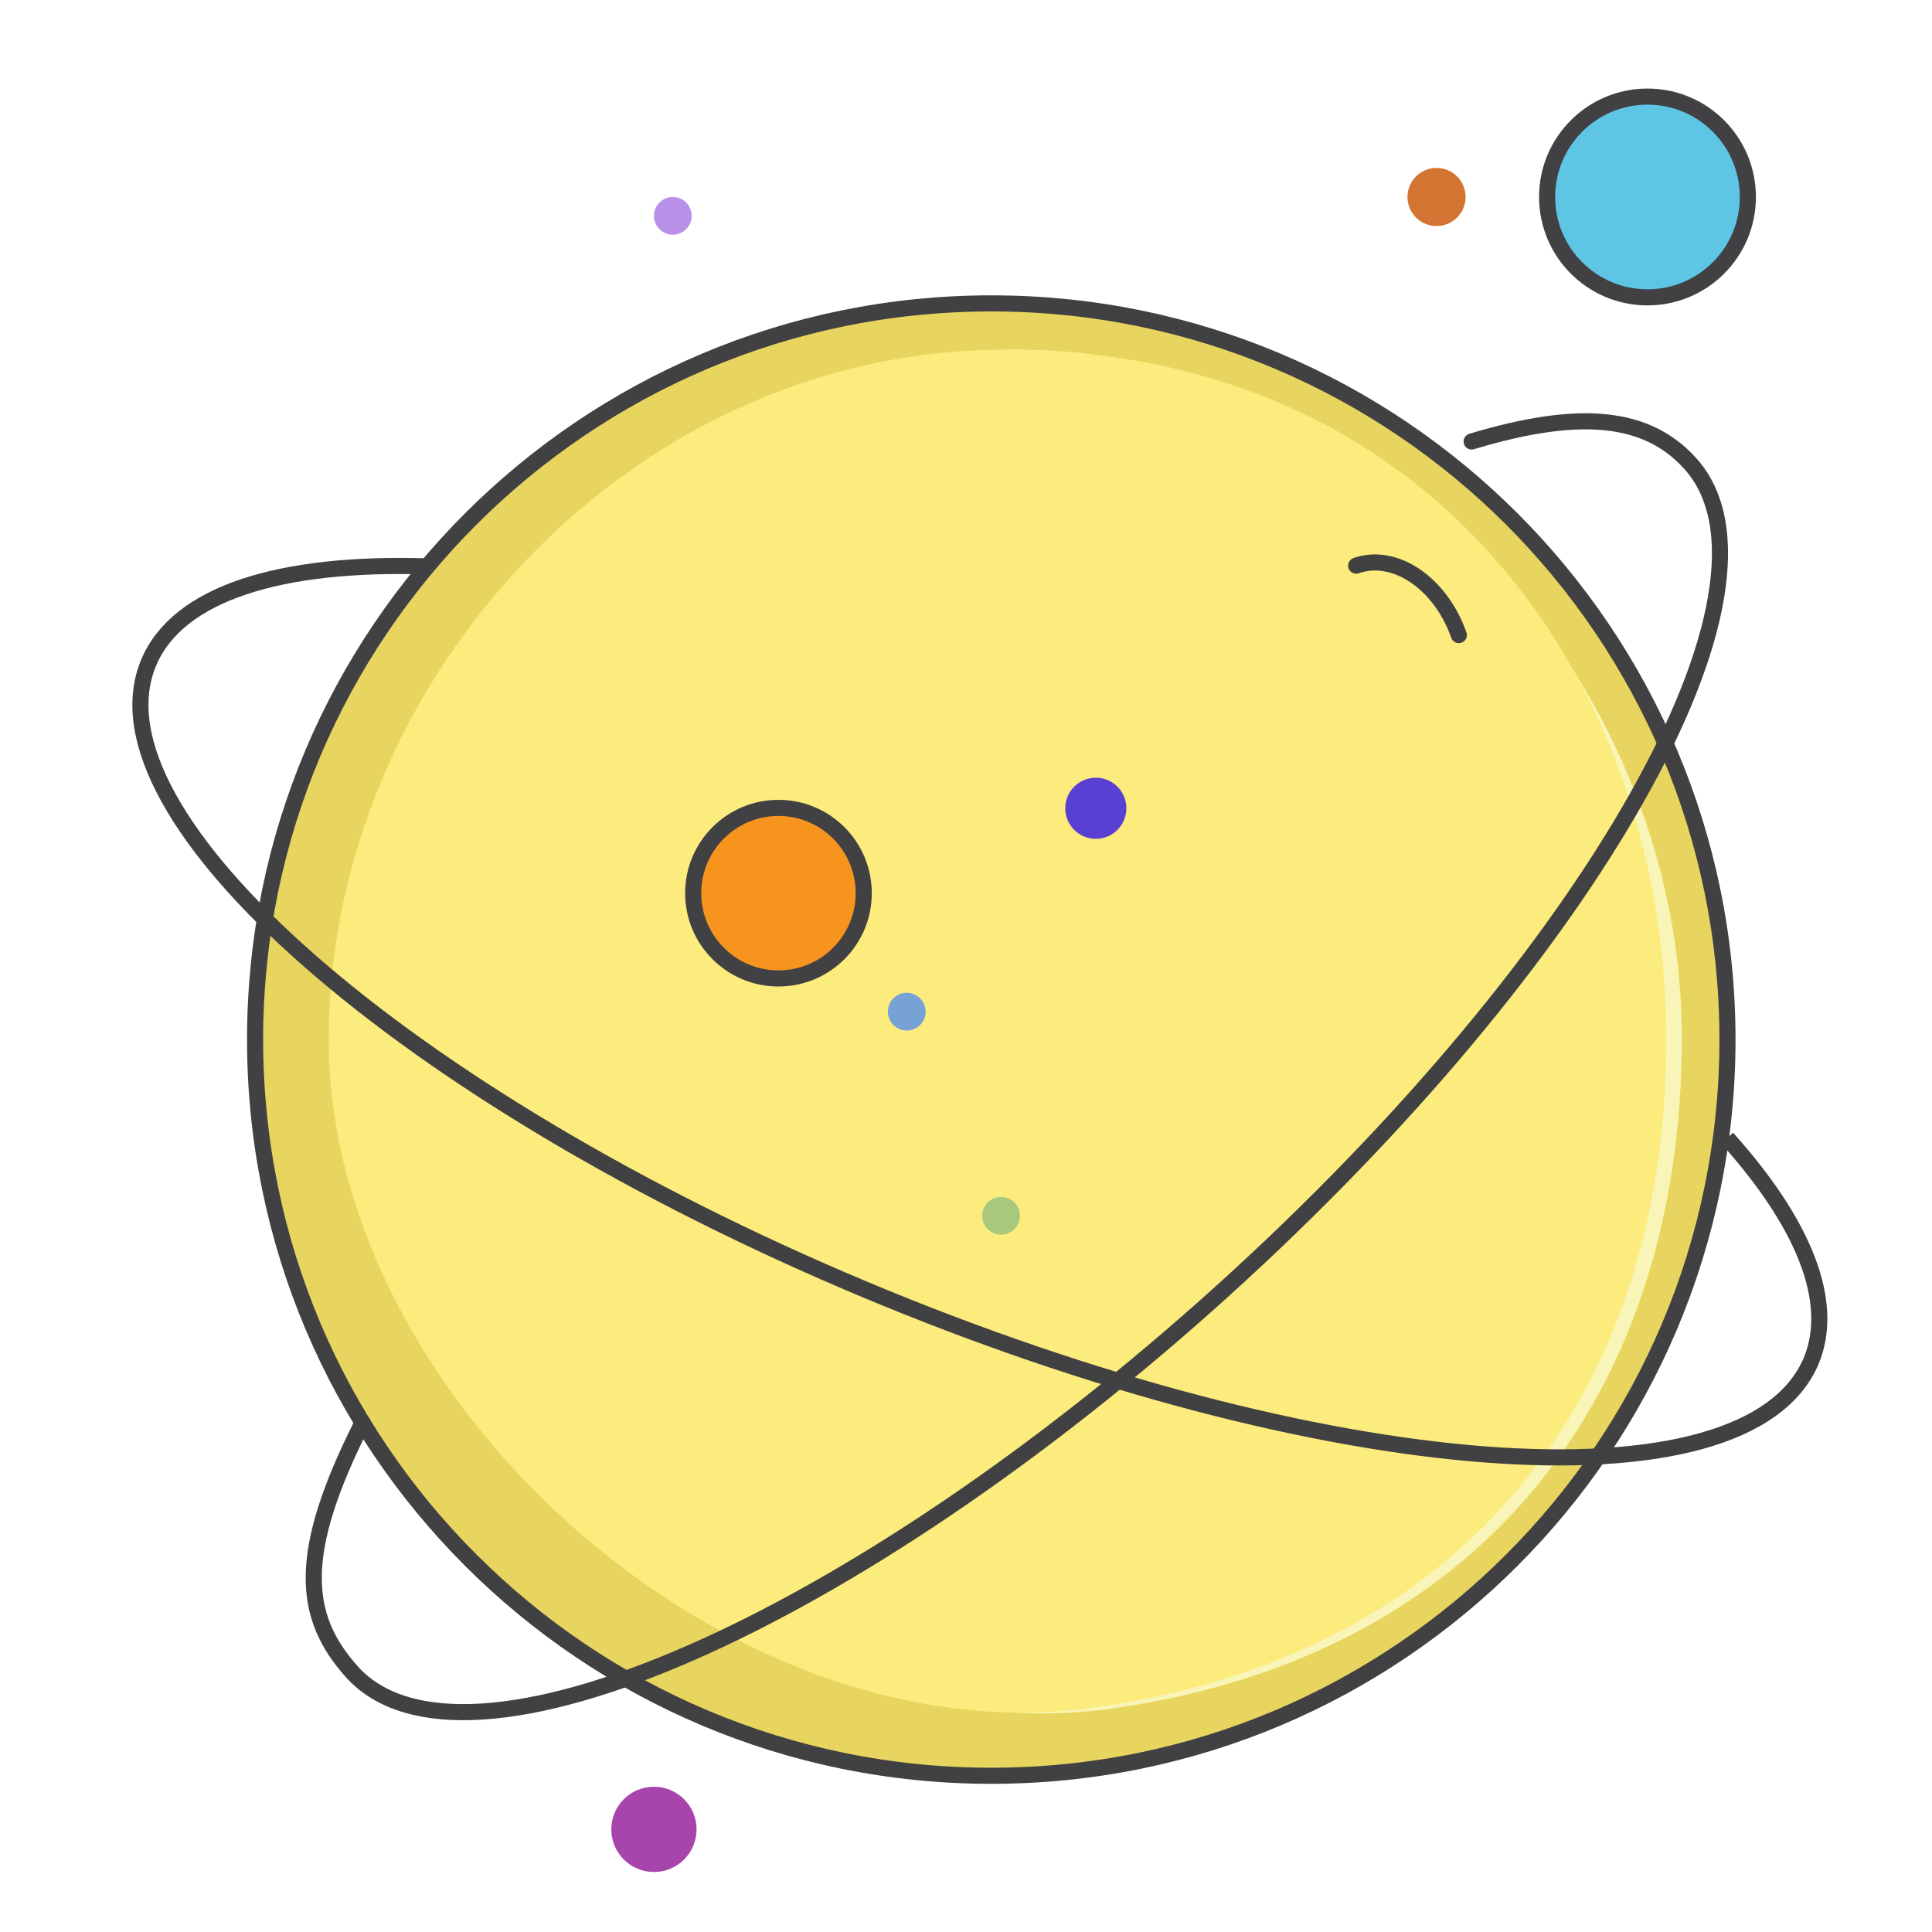
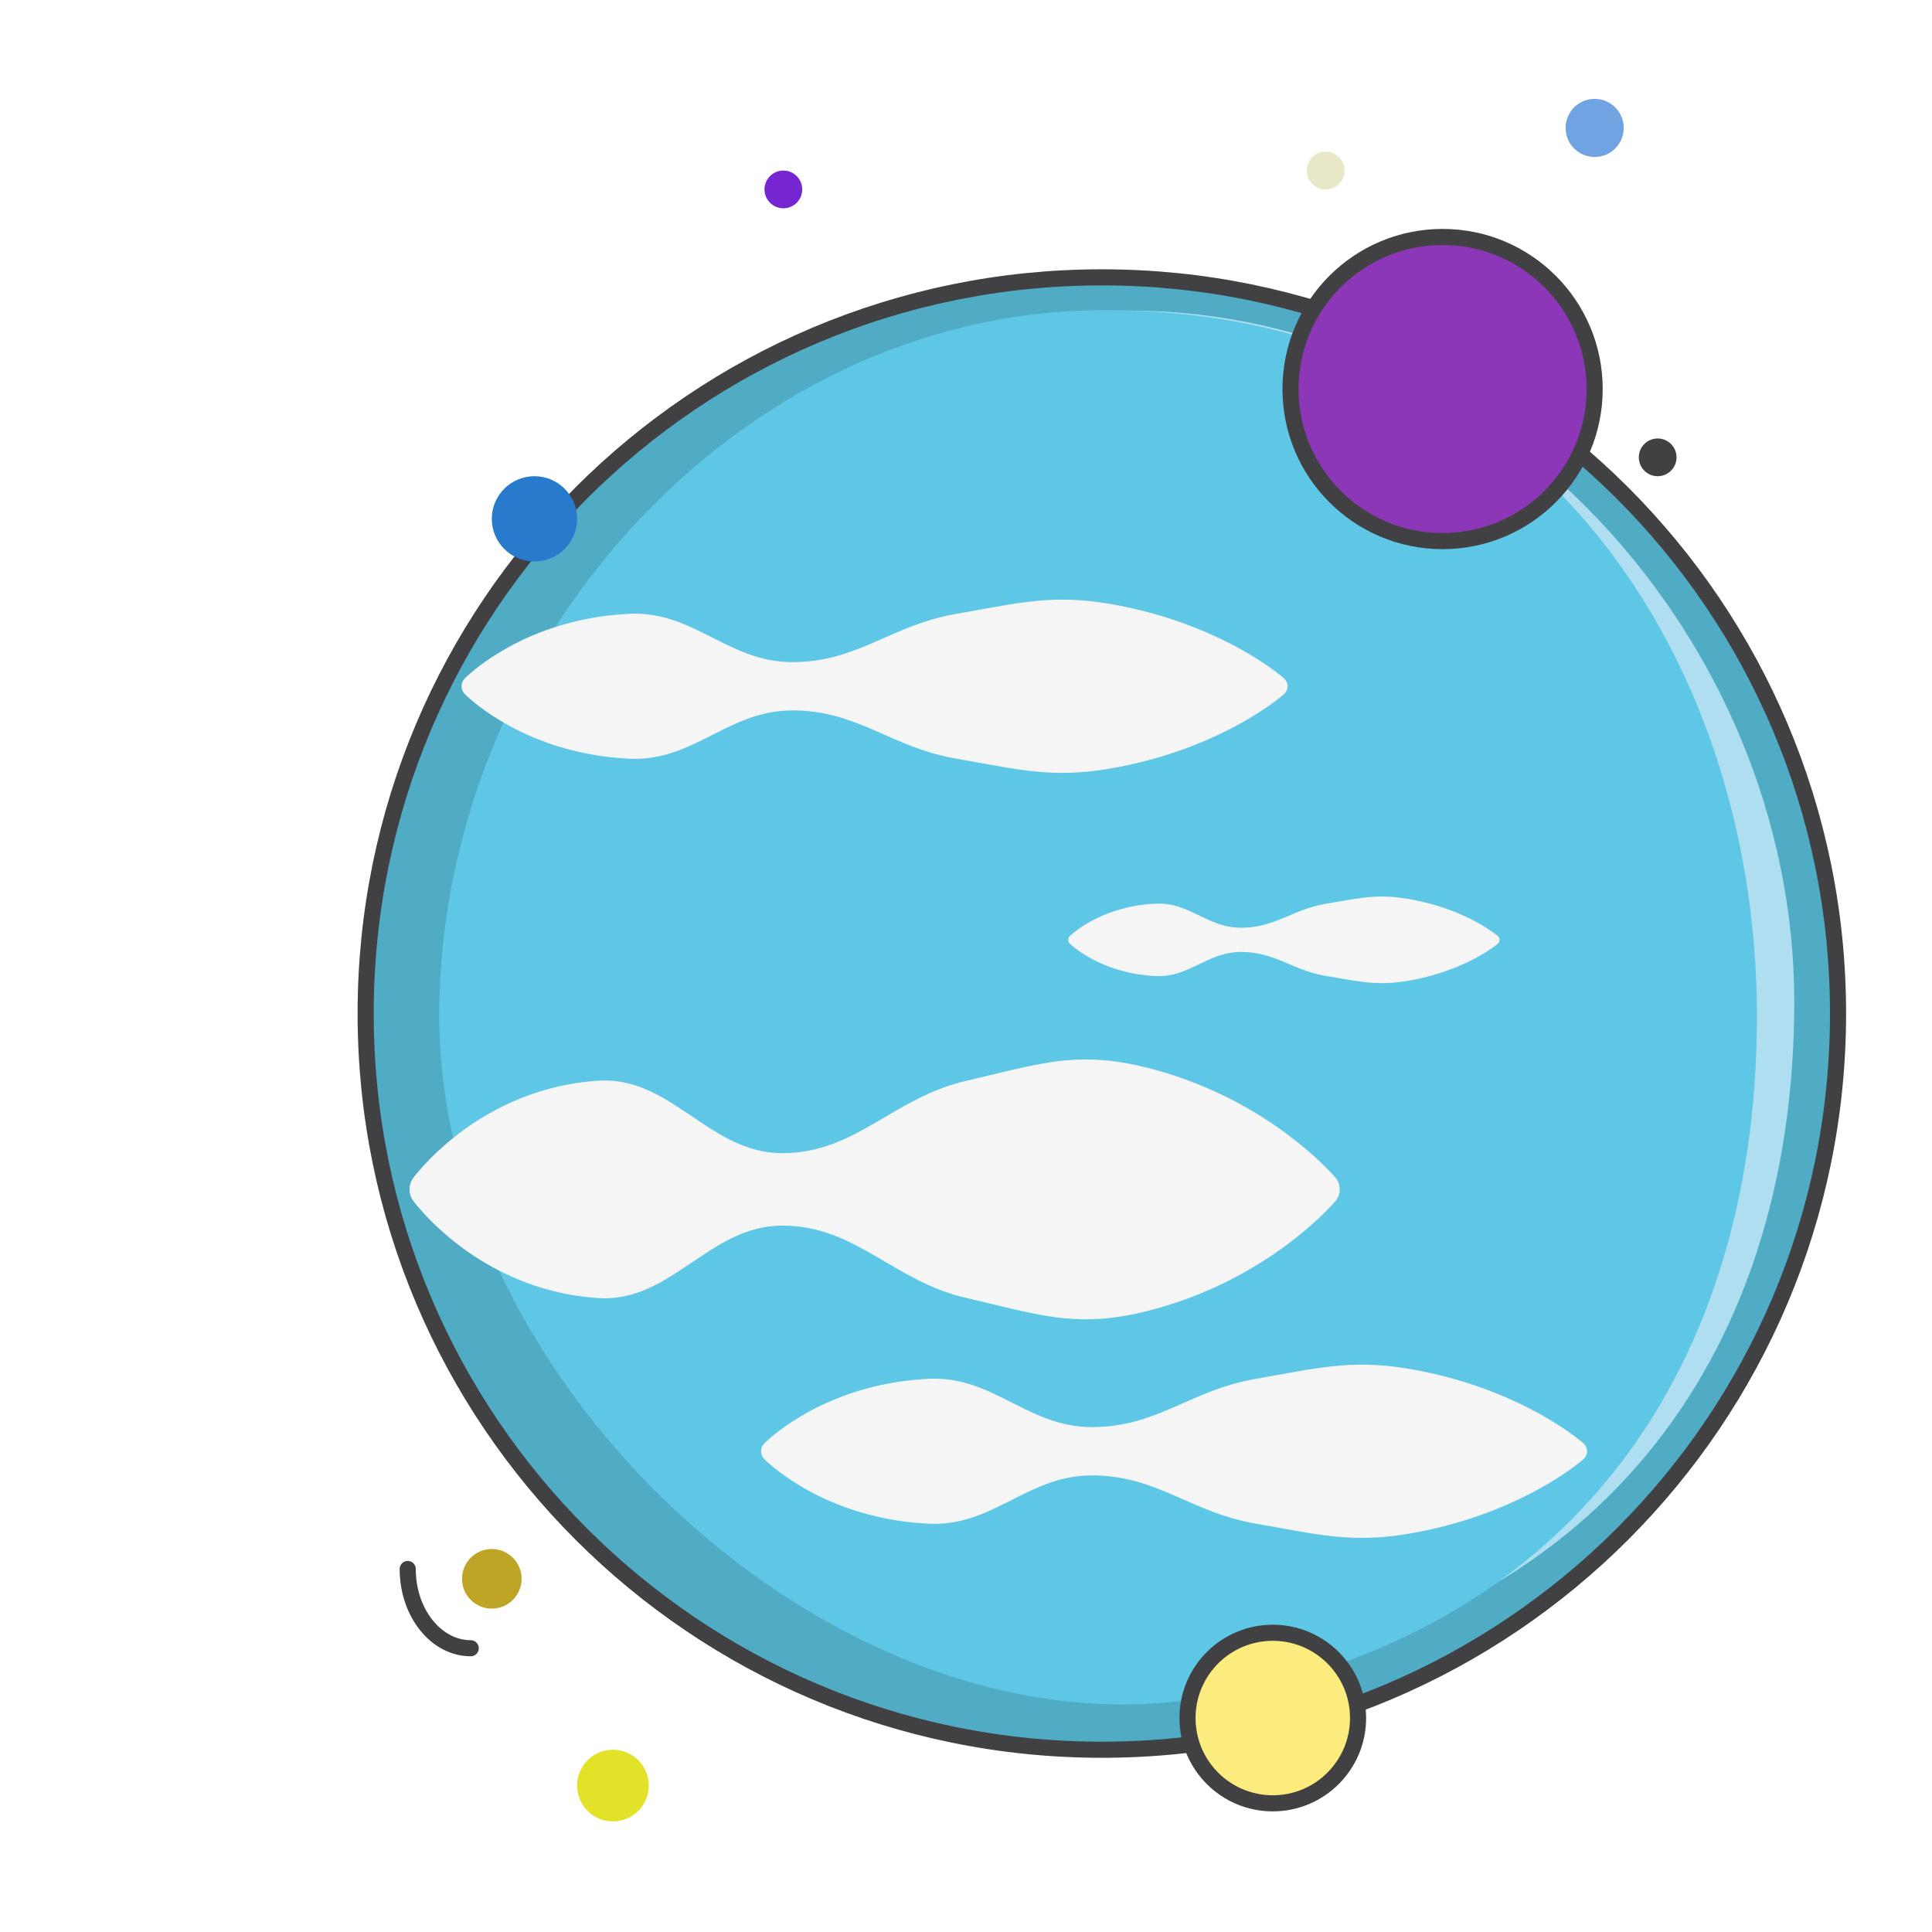
<svg xmlns="http://www.w3.org/2000/svg" version="1.1" id="Layer_1" x="0px" y="0px" width="480px" height="480px" viewBox="0 0 480 480" enable-background="new 0 0 480 480" xml:space="preserve">
-   <circle id="XMLID_404_" fill="#E8D55F" stroke="#414042" stroke-width="4" stroke-miterlimit="10" cx="246.281" cy="258.281" r="182.906" />
-   <path id="XMLID_403_" fill="#F9F5B8" d="M417.844,257.906c0,89.438-50.625,153.844-141.75,166.594  c-90.375,12.562-188.719-77.063-188.719-166.594s73.969-171,165.188-171S417.844,168.469,417.844,257.906z" />
-   <path id="XMLID_402_" fill="#FBEC7D" d="M414,258.375c0,89.156-50.906,153.281-142.594,165.938  c-90.844,12.562-189.75-76.781-189.75-165.938S156.094,87.844,247.875,86.906C355.688,85.875,414,169.219,414,258.375z" />
-   <circle id="XMLID_401_" fill="#5FC5E5" stroke="#414042" stroke-width="4" stroke-miterlimit="10" cx="409.312" cy="48.938" r="24.938" />
-   <circle id="XMLID_400_" fill="#A8C97D" cx="248.719" cy="302.062" r="4.688" />
-   <circle id="XMLID_399_" fill="#5940D3" cx="272.25" cy="200.812" r="7.594" />
-   <circle id="XMLID_398_" fill="#A845AD" cx="162.469" cy="454.5" r="10.594" />
-   <path id="XMLID_397_" fill="none" stroke="#414042" stroke-width="4" stroke-linecap="round" stroke-linejoin="round" stroke-miterlimit="10" d="  M362.438,157.781c-4.5-12.844-15.844-20.625-25.5-17.25" />
-   <circle id="XMLID_396_" fill="#B991E8" cx="167.156" cy="53.625" r="4.688" />
-   <circle id="XMLID_394_" fill="#76A2D6" cx="225.281" cy="251.344" r="4.688" />
-   <circle id="XMLID_393_" fill="#D37433" cx="356.906" cy="48.938" r="7.219" />
-   <path id="XMLID_392_" fill="none" stroke="#414042" stroke-width="4" stroke-miterlimit="10" d="M429.094,282.75  c18.938,21.094,27,40.594,20.906,55.312c-15.938,38.062-121.406,30-235.406-17.812S20.906,202.688,36.938,164.625  c7.219-17.25,32.719-25.031,69.094-23.906" />
-   <circle id="XMLID_391_" fill="#F7941E" stroke="#414042" stroke-width="4" stroke-miterlimit="10" cx="193.406" cy="221.906" r="21.187" />
-   <path id="XMLID_274_" fill="none" stroke="#414042" stroke-width="4" stroke-linecap="round" stroke-linejoin="round" stroke-miterlimit="10" d="  M365.625,109.688c27.094-8.156,43.594-6.375,54.281,5.438c27.656,30.562-24.375,122.625-116.156,205.594  S115.125,446.062,87.469,415.406C75,401.531,73.688,385.875,90.094,353.438" />
+   <circle id="XMLID_2_" fill="#50ABC4" stroke="#414042" stroke-width="4" stroke-miterlimit="10" cx="273.75" cy="251.812" r="182.906" />
+   <path id="XMLID_21_" fill="#AEDEEF" d="M445.781,248.906c0,89.906-50.719,154.594-141.938,167.344  c-90.469,12.656-189-77.438-189-167.344s74.062-171.75,165.469-171.75S445.781,159,445.781,248.906z" />
+   <path id="XMLID_20_" fill="#5FC7E6" d="M436.5,252.469c0,91.219-50.156,156.844-140.438,169.781  c-89.531,12.844-186.938-78.563-186.938-169.781S182.531,78,272.906,77.062C379.125,76.031,436.5,161.344,436.5,252.469z" />
+   <circle id="XMLID_6_" fill="#8B37B7" stroke="#414042" stroke-width="4" stroke-miterlimit="10" cx="358.406" cy="96.656" r="37.781" />
+   <circle id="XMLID_7_" fill="#FBEC7D" stroke="#414042" stroke-width="4" stroke-miterlimit="10" cx="316.219" cy="426.844" r="21.188" />
+   <g id="XMLID_8_">
+     <line fill="#474747" x1="115.531" y1="170.5" x2="318.969" y2="170.5" />
+     <path fill="#F5F5F5" d="M115.531,168.5c0,0,0.199-0.19,0.584-0.558c0.385-0.353,0.956-0.862,1.701-1.467   c1.49-1.214,3.675-2.825,6.457-4.496c2.781-1.692,6.159-3.409,10.033-4.899c3.874-1.505,8.245-2.761,13.013-3.592   c2.384-0.429,4.867-0.709,7.438-0.893c2.57-0.22,5.227-0.187,7.959,0.32c2.732,0.467,5.538,1.402,8.406,2.66   c2.868,1.272,5.799,2.833,8.779,4.295c2.98,1.457,6.01,2.782,9.077,3.576c3.067,0.828,6.171,1.152,9.3,1.029   c3.129-0.11,6.283-0.558,9.449-1.427c3.166-0.854,6.345-2.116,9.524-3.498c3.179-1.384,6.357-2.841,9.524-4.035   c3.166-1.208,6.32-2.13,9.449-2.759c3.129-0.56,6.233-1.116,9.3-1.665c3.067-0.554,6.097-1.08,9.077-1.465   c2.98-0.379,5.91-0.631,8.779-0.649c2.868-0.022,5.674,0.152,8.406,0.484c5.463,0.682,10.629,1.83,15.397,3.181   c9.536,2.713,17.483,6.483,23.046,9.787c2.781,1.645,4.967,3.141,6.457,4.26c0.745,0.576,1.316,1.018,1.701,1.316   c0.385,0.325,0.584,0.493,0.584,0.493c1.105,0.932,1.244,2.584,0.312,3.688c-0.093,0.111-0.205,0.221-0.312,0.312   c0,0-0.199,0.168-0.584,0.493c-0.385,0.298-0.956,0.74-1.701,1.316c-1.49,1.12-3.675,2.615-6.457,4.26   c-5.563,3.305-13.51,7.074-23.046,9.787c-4.768,1.351-9.933,2.499-15.397,3.181c-2.732,0.333-5.538,0.507-8.406,0.484   c-2.868-0.018-5.799-0.27-8.779-0.649c-2.98-0.385-6.01-0.911-9.077-1.465c-3.067-0.549-6.171-1.105-9.3-1.665   c-3.129-0.629-6.283-1.551-9.449-2.759c-3.166-1.194-6.345-2.651-9.524-4.035c-3.179-1.382-6.357-2.644-9.524-3.498   c-3.166-0.869-6.32-1.317-9.449-1.427c-3.129-0.123-6.233,0.201-9.3,1.029c-3.067,0.794-6.097,2.119-9.077,3.576   c-2.98,1.462-5.91,3.023-8.779,4.295c-2.868,1.258-5.674,2.193-8.406,2.66c-2.732,0.507-5.389,0.539-7.959,0.32   c-2.57-0.184-5.054-0.463-7.438-0.893c-4.768-0.831-9.139-2.087-13.013-3.592c-3.874-1.49-7.251-3.207-10.033-4.899   c-2.781-1.671-4.967-3.283-6.457-4.496c-0.745-0.605-1.316-1.114-1.701-1.467c-0.385-0.368-0.584-0.558-0.584-0.558   c-1.105-1.056-1.144-2.807-0.089-3.911C115.469,168.561,115.504,168.526,115.531,168.5z" />
+   </g>
+   <g id="XMLID_9_">
+     <path fill="#F5F5F5" d="M265.859,232.5c0,0,0.104-0.095,0.305-0.279c0.201-0.165,0.499-0.41,0.888-0.729   c0.778-0.615,1.919-1.415,3.371-2.252c2.904-1.688,7.054-3.429,12.033-4.246c1.245-0.215,2.541-0.354,3.883-0.446   c1.342-0.102,2.729-0.094,4.156,0.16c1.426,0.236,2.891,0.695,4.389,1.336c1.498,0.652,3.028,1.401,4.584,2.136   c1.556,0.735,3.138,1.389,4.739,1.794c1.601,0.417,3.222,0.567,4.856,0.514c1.634-0.055,3.28-0.279,4.934-0.714   c1.653-0.43,3.313-1.056,4.973-1.749c1.66-0.692,3.319-1.421,4.973-2.017c1.653-0.603,3.3-1.064,4.934-1.379   c3.267-0.555,6.483-1.149,9.595-1.565c3.112-0.399,6.12-0.426,8.973-0.079c2.853,0.334,5.55,0.913,8.039,1.587   c4.979,1.379,9.128,3.227,12.033,4.894c1.452,0.814,2.593,1.599,3.371,2.13c0.778,0.561,1.193,0.904,1.193,0.904   c0.552,0.457,0.63,1.275,0.173,1.827c-0.051,0.062-0.113,0.123-0.173,0.173c0,0-0.415,0.343-1.193,0.904   c-0.778,0.531-1.919,1.316-3.371,2.13c-2.904,1.666-7.054,3.514-12.033,4.894c-2.49,0.674-5.186,1.253-8.039,1.587   c-2.853,0.347-5.861,0.321-8.973-0.079c-3.112-0.415-6.327-1.01-9.595-1.565c-1.634-0.316-3.28-0.777-4.934-1.379   c-1.653-0.597-3.313-1.325-4.973-2.017c-1.66-0.693-3.319-1.319-4.973-1.749c-1.653-0.435-3.3-0.659-4.934-0.714   c-1.634-0.053-3.255,0.097-4.856,0.514c-1.601,0.404-3.183,1.059-4.739,1.794c-1.556,0.735-3.086,1.484-4.584,2.136   c-1.498,0.64-2.963,1.1-4.389,1.336c-1.426,0.254-2.814,0.262-4.156,0.16c-1.342-0.092-2.639-0.232-3.883-0.446   c-4.979-0.817-9.128-2.557-12.033-4.246c-1.452-0.837-2.593-1.637-3.371-2.252c-0.389-0.319-0.687-0.564-0.888-0.729   c-0.201-0.184-0.305-0.279-0.305-0.279c-0.552-0.505-0.59-1.363-0.085-1.915C265.801,232.556,265.831,232.526,265.859,232.5z" />
+   </g>
+   <g id="XMLID_10_">
+     <path fill="#F5F5F5" d="M102.781,292.5c0,0,0.224-0.285,0.657-0.837c0.433-0.495,1.076-1.229,1.914-2.187   c1.677-1.846,4.136-4.245,7.266-6.757c3.13-2.538,6.931-5.113,11.29-7.348c4.36-2.26,9.278-4.137,14.644-5.394   c2.683-0.627,5.478-1.076,8.37-1.346c2.892-0.31,5.883-0.262,8.957,0.481c3.074,0.722,6.232,2.11,9.46,4.001   c3.228,1.908,6.525,4.249,9.879,6.443c0.838,0.552,1.68,1.098,2.525,1.588c0.845,0.508,1.694,1.027,2.545,1.473   c1.703,0.912,3.418,1.693,5.144,2.303c3.451,1.248,6.945,1.723,10.466,1.545c3.521-0.15,7.07-0.85,10.634-2.143   c3.563-1.279,7.14-3.172,10.717-5.248c3.577-2.077,7.154-4.26,10.717-6.054c3.563-1.81,7.112-3.193,10.634-4.136   c3.521-0.84,7.015-1.674,10.466-2.497c3.451-0.831,6.861-1.619,10.214-2.197c6.707-1.235,13.191-1.268,19.339-0.246   c3.074,0.487,6.064,1.193,8.957,2.013c2.892,0.82,5.687,1.721,8.37,2.758c5.366,2.045,10.284,4.451,14.644,7.001   c4.36,2.534,8.16,5.209,11.29,7.679c3.13,2.468,5.589,4.711,7.266,6.391c0.838,0.865,1.481,1.528,1.914,1.974   c0.433,0.487,0.657,0.739,0.657,0.739c1.538,1.73,1.503,4.313,0,6c0,0-0.224,0.252-0.657,0.739   c-0.433,0.447-1.076,1.11-1.914,1.974c-1.677,1.68-4.136,3.923-7.266,6.391c-3.13,2.47-6.931,5.145-11.29,7.679   c-4.36,2.551-9.278,4.956-14.644,7.001c-2.683,1.037-5.478,1.938-8.37,2.758c-2.892,0.82-5.883,1.526-8.957,2.013   c-6.148,1.021-12.632,0.989-19.339-0.246c-3.354-0.578-6.763-1.366-10.214-2.197c-3.451-0.823-6.945-1.657-10.466-2.497   c-3.521-0.943-7.07-2.326-10.634-4.136c-3.563-1.795-7.14-3.977-10.717-6.054c-3.577-2.075-7.154-3.968-10.717-5.248   c-3.563-1.293-7.112-1.993-10.634-2.143c-3.521-0.178-7.015,0.297-10.466,1.545c-1.726,0.61-3.441,1.39-5.144,2.303   c-0.851,0.446-1.7,0.965-2.545,1.473c-0.845,0.49-1.687,1.035-2.525,1.588c-3.354,2.193-6.651,4.535-9.879,6.443   c-3.228,1.891-6.386,3.279-9.46,4.001c-3.074,0.744-6.064,0.791-8.957,0.481c-2.892-0.27-5.687-0.718-8.37-1.346   c-5.366-1.257-10.284-3.134-14.644-5.394c-4.36-2.235-8.16-4.81-11.29-7.348c-3.13-2.512-5.589-4.911-7.266-6.757   c-0.838-0.958-1.481-1.692-1.914-2.187c-0.433-0.552-0.657-0.837-0.657-0.837C101.371,296.703,101.431,294.22,102.781,292.5z" />
+   </g>
+   <g id="XMLID_11_">
+     <path fill="#F5F5F5" d="M189.938,358.562c0,0,0.199-0.19,0.584-0.558c0.385-0.353,0.956-0.862,1.701-1.467   c1.49-1.214,3.675-2.825,6.457-4.496c2.781-1.692,6.159-3.409,10.033-4.899c3.874-1.505,8.245-2.761,13.013-3.592   c2.384-0.429,4.867-0.709,7.438-0.893c2.57-0.22,5.227-0.187,7.959,0.32c2.732,0.467,5.538,1.402,8.406,2.66   c2.868,1.272,5.799,2.833,8.779,4.295c2.98,1.457,6.01,2.782,9.077,3.576c3.067,0.828,6.171,1.152,9.3,1.029   c3.129-0.11,6.283-0.558,9.449-1.427c3.166-0.854,6.345-2.116,9.524-3.498c3.179-1.384,6.357-2.841,9.524-4.035   c3.166-1.208,6.32-2.13,9.449-2.759c3.129-0.56,6.233-1.116,9.3-1.665c3.067-0.554,6.097-1.08,9.077-1.465   c2.98-0.379,5.91-0.631,8.779-0.649c2.868-0.022,5.674,0.152,8.406,0.484c5.463,0.682,10.629,1.83,15.397,3.181   c9.536,2.713,17.483,6.483,23.046,9.787c2.781,1.645,4.967,3.141,6.457,4.26c0.745,0.576,1.316,1.018,1.701,1.316   c0.385,0.325,0.584,0.493,0.584,0.493c1.105,0.932,1.244,2.584,0.312,3.688c-0.093,0.111-0.205,0.221-0.312,0.312   c0,0-0.199,0.168-0.584,0.493c-0.385,0.298-0.956,0.74-1.701,1.316c-1.49,1.12-3.675,2.615-6.457,4.26   c-5.563,3.305-13.51,7.074-23.046,9.787c-4.768,1.351-9.933,2.499-15.397,3.181c-2.732,0.333-5.538,0.507-8.406,0.484   c-2.868-0.018-5.799-0.27-8.779-0.649c-2.98-0.385-6.01-0.911-9.077-1.465c-3.067-0.549-6.171-1.105-9.3-1.665   c-3.129-0.629-6.283-1.551-9.449-2.759c-3.166-1.194-6.345-2.651-9.524-4.035c-3.179-1.382-6.357-2.644-9.524-3.498   c-3.166-0.869-6.32-1.317-9.449-1.427c-3.129-0.123-6.233,0.201-9.3,1.029c-3.067,0.794-6.097,2.119-9.077,3.576   c-2.98,1.462-5.91,3.023-8.779,4.295c-2.868,1.258-5.674,2.193-8.406,2.66c-2.732,0.507-5.389,0.539-7.959,0.32   c-2.57-0.184-5.054-0.463-7.438-0.893c-4.768-0.831-9.139-2.087-13.013-3.592c-3.874-1.49-7.251-3.207-10.033-4.899   c-2.781-1.671-4.967-3.283-6.457-4.496c-0.745-0.605-1.316-1.114-1.701-1.467c-0.385-0.368-0.584-0.558-0.584-0.558   c-1.105-1.056-1.144-2.807-0.089-3.911C189.876,358.623,189.91,358.589,189.938,358.562z" />
+   </g>
+   <circle id="XMLID_12_" fill="#E2E229" cx="152.281" cy="443.625" r="8.906" />
+   <circle id="XMLID_13_" fill="#BFA525" cx="122.188" cy="392.25" r="7.406" />
+   <circle id="XMLID_14_" fill="#277ACC" cx="132.781" cy="128.906" r="10.594" />
+   <path id="XMLID_15_" fill="none" stroke="#414042" stroke-width="4" stroke-linecap="round" stroke-linejoin="round" stroke-miterlimit="10" d="  M101.297,389.812c0,10.875,7.031,19.688,15.656,19.688" />
+   <circle id="XMLID_16_" fill="#7526D1" cx="194.625" cy="47.062" r="4.688" />
+   <circle id="XMLID_17_" fill="#E8E8C8" cx="329.344" cy="42.375" r="4.688" />
+   <circle id="XMLID_18_" fill="#414042" cx="411.844" cy="113.625" r="4.688" />
+   <circle id="XMLID_19_" fill="#6FA3E2" cx="396.188" cy="31.781" r="7.219" />
</svg>
